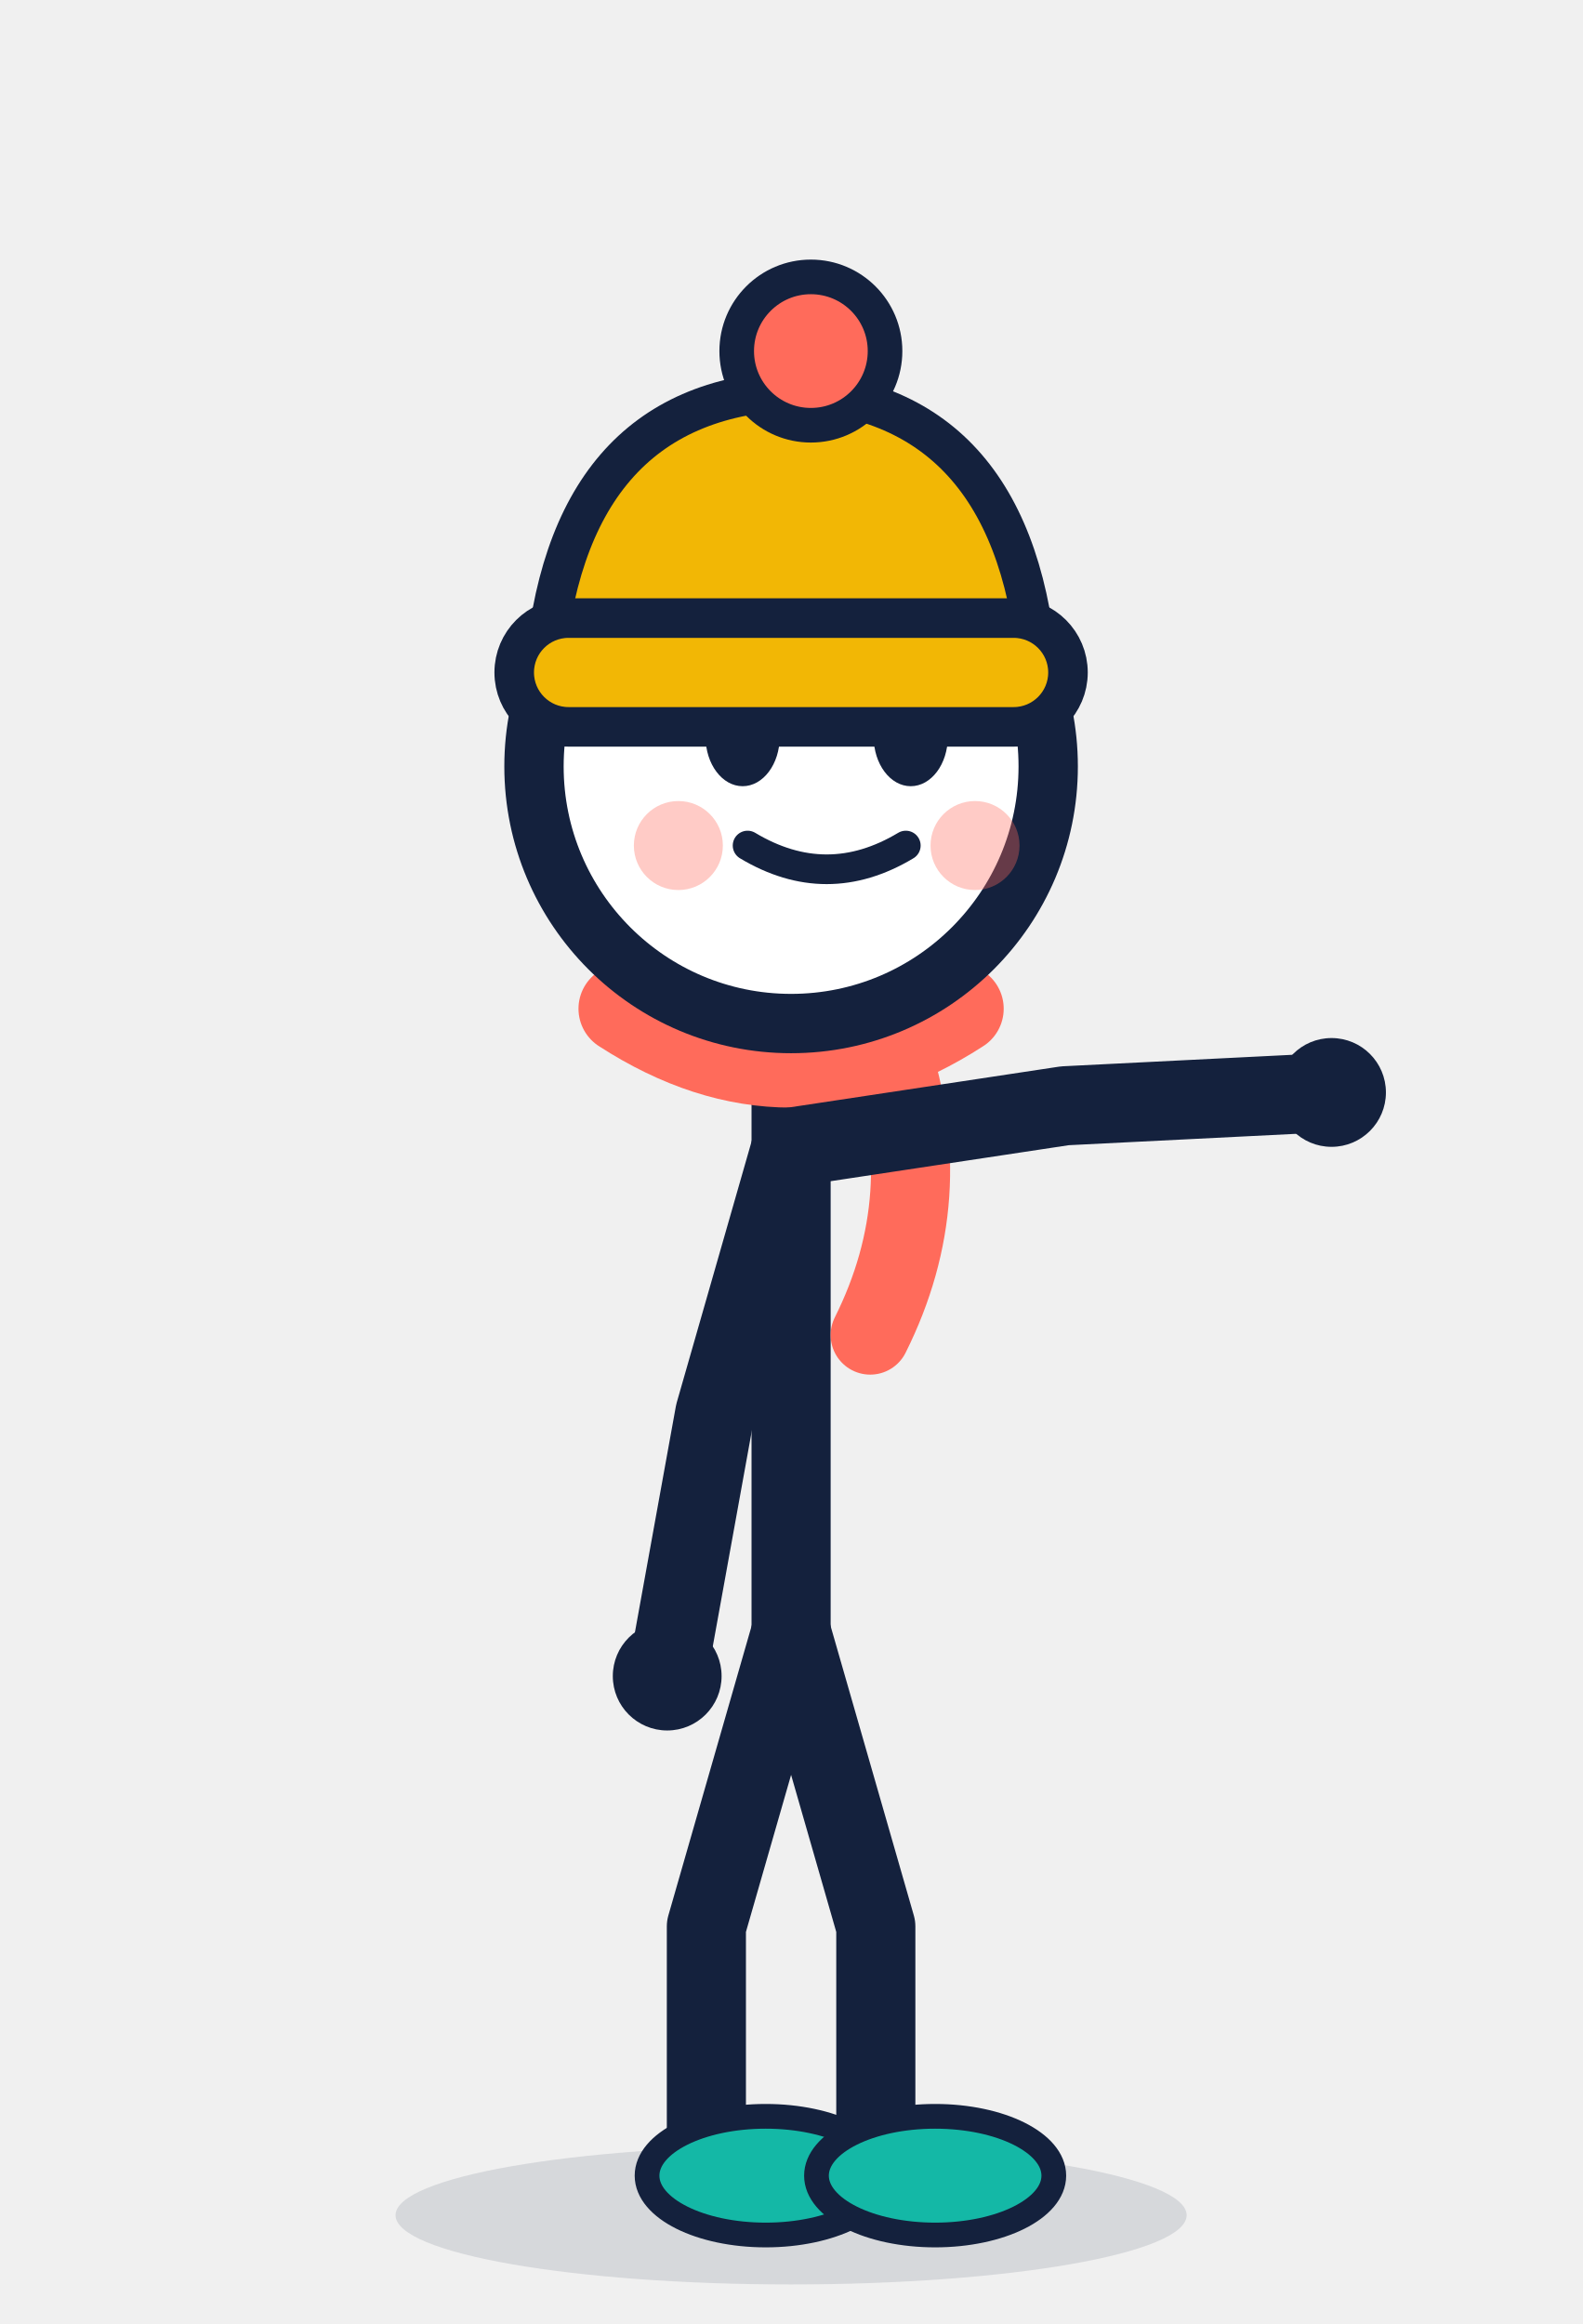
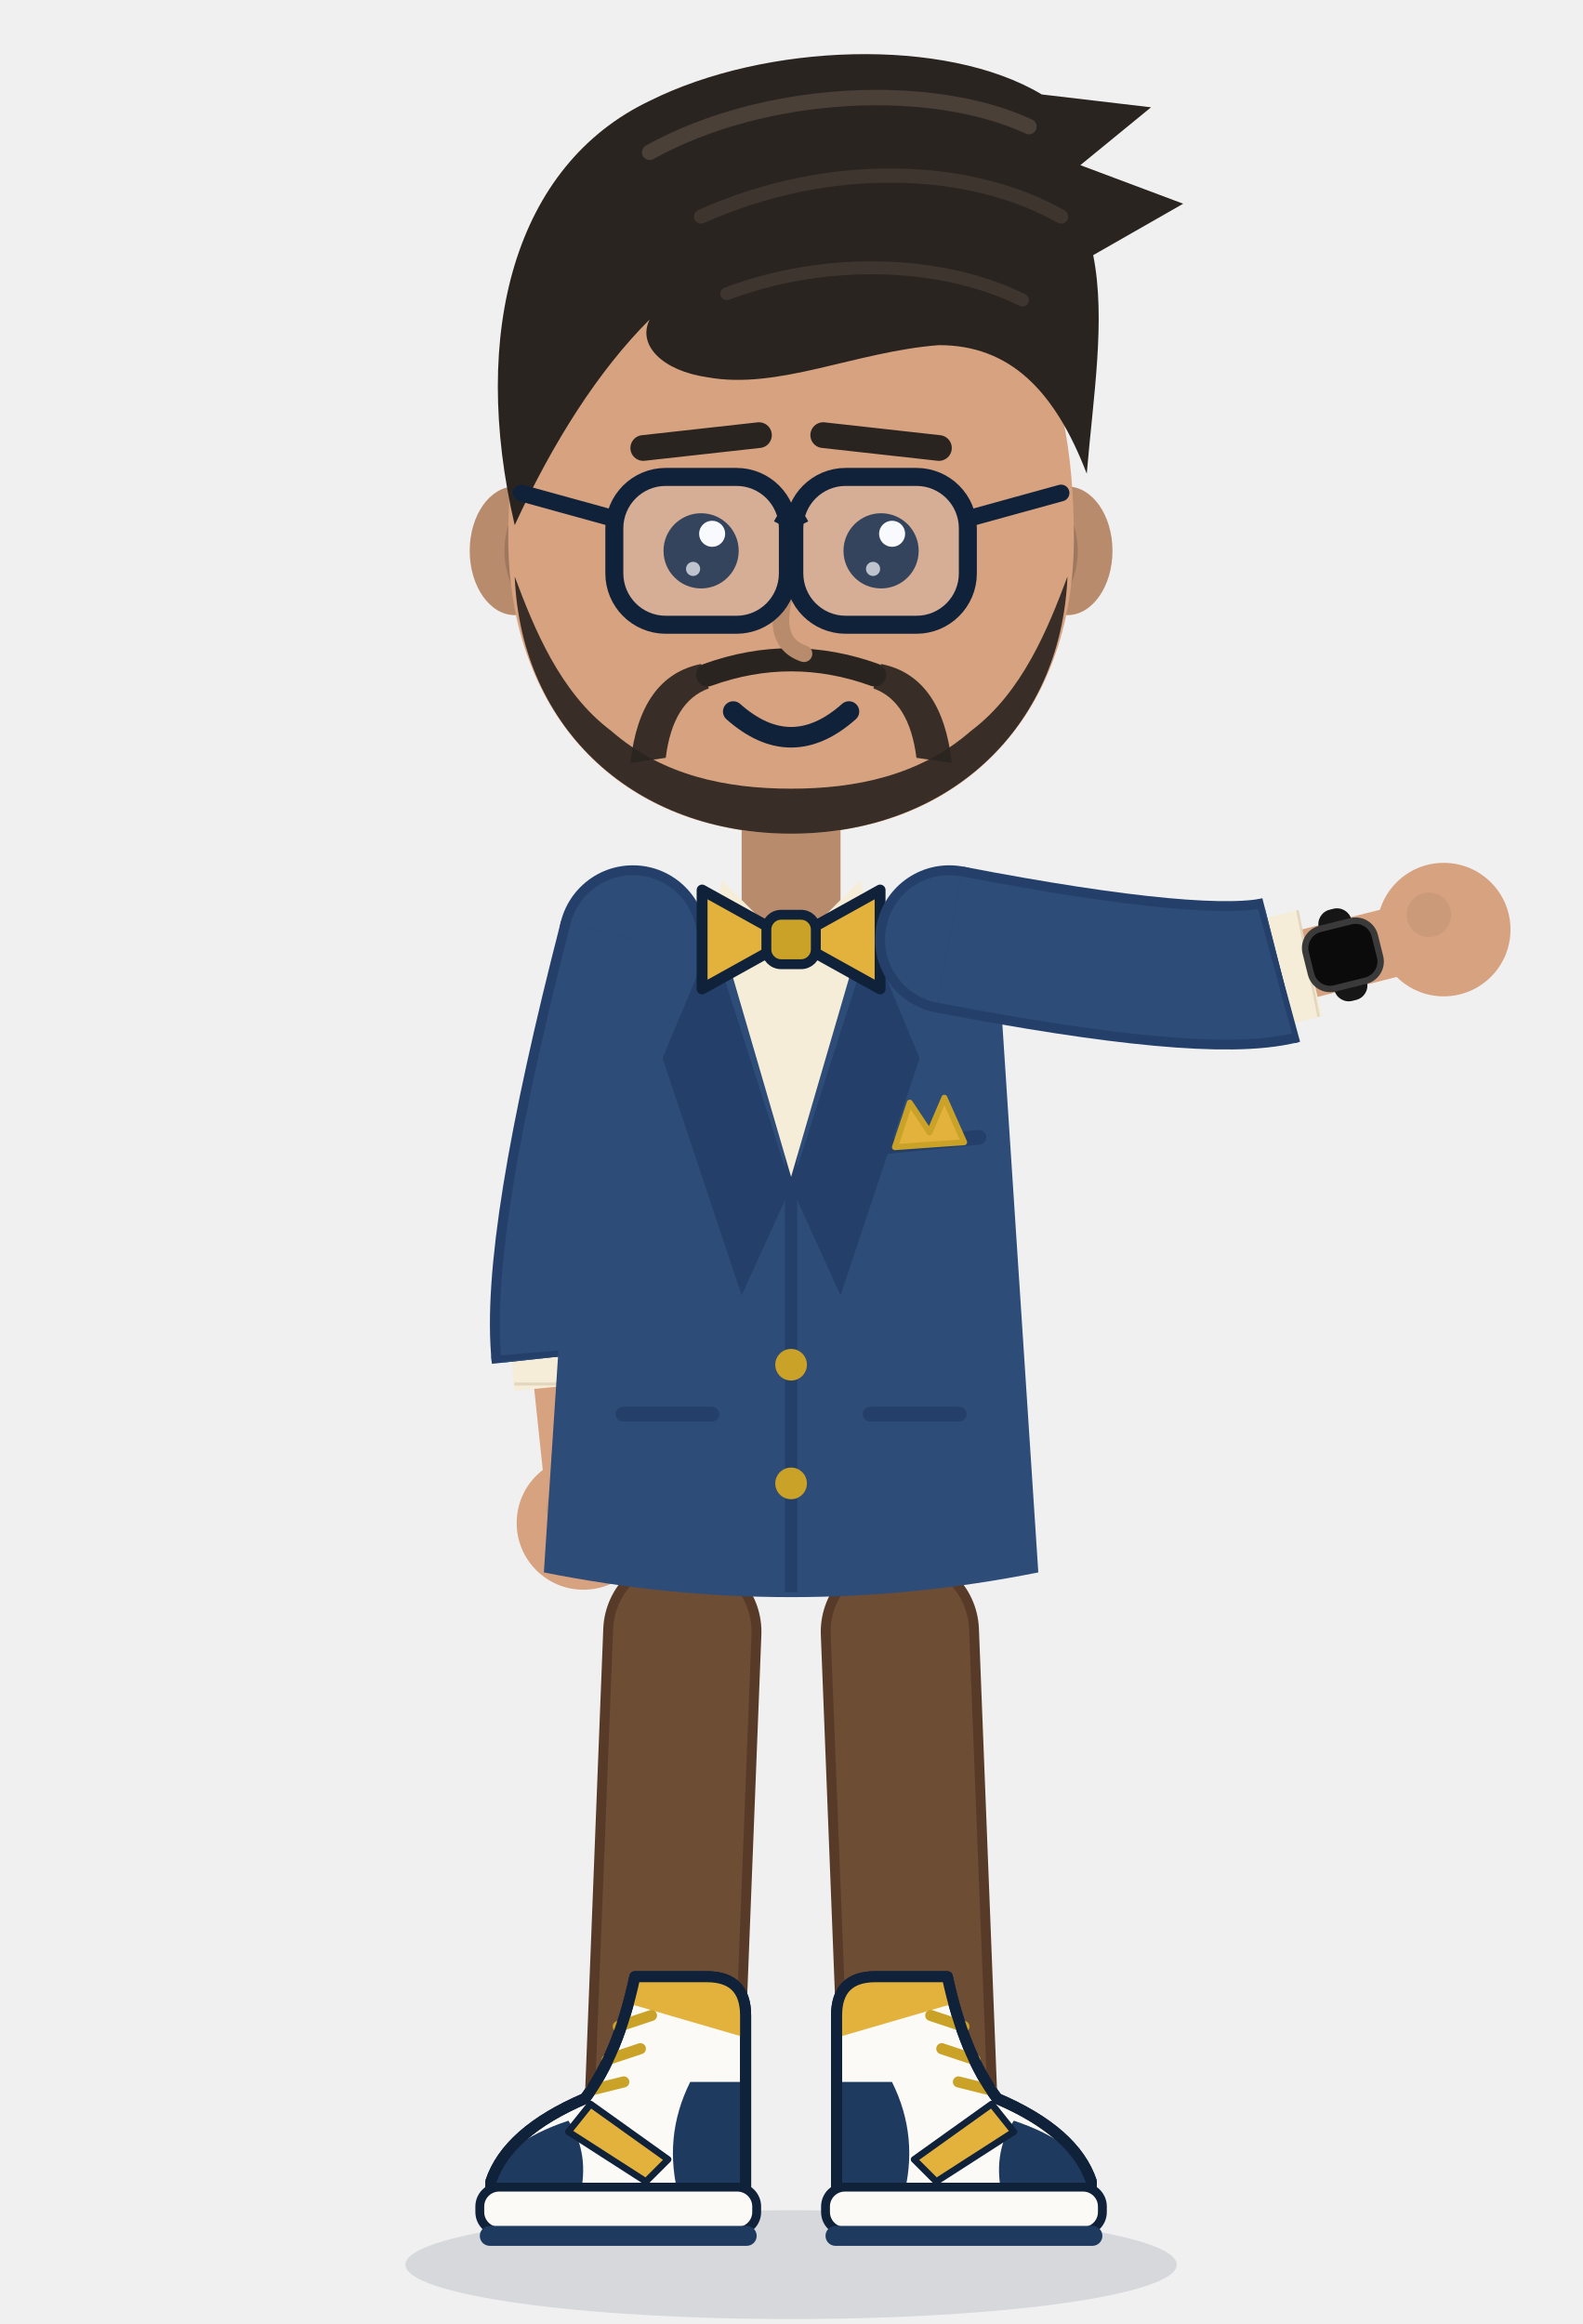
- <svg xmlns="http://www.w3.org/2000/svg" viewBox="40 0 320 470" width="320" height="470" role="img" aria-label="Sam, the Steady Path character">
-   <g transform="rotate(0 200 440)">
-     <ellipse cx="200" cy="448" rx="80" ry="14" fill="#14213D" opacity="0.12" />
-     <polyline points="200,330 182.866,389.585 182.866,440" fill="none" stroke="#14213D" stroke-width="16" stroke-linecap="round" stroke-linejoin="round" />
-     <ellipse cx="194.866" cy="440" rx="24" ry="12" fill="#14B8A6" stroke="#14213D" stroke-width="5" />
-     <polyline points="200,330 217.134,389.585 217.134,440" fill="none" stroke="#14213D" stroke-width="16" stroke-linecap="round" stroke-linejoin="round" />
-     <ellipse cx="229.134" cy="440" rx="24" ry="12" fill="#14B8A6" stroke="#14213D" stroke-width="5" />
-     <line x1="200" y1="210" x2="200" y2="330" stroke="#14213D" stroke-width="16" stroke-linecap="round" />
-     <polyline points="200,232 184.567,285.831 174.942,338.967" fill="none" stroke="#14213D" stroke-width="16" stroke-linecap="round" stroke-linejoin="round" />
-     <circle cx="174.942" cy="338.967" r="11" fill="#14213D" />
-     <path d="M 166 204 Q 200 226 234 204" fill="none" stroke="#FF6B5B" stroke-width="18" stroke-linecap="round" />
-     <path d="M 220 212 q 10 30 -4 58" fill="none" stroke="#FF6B5B" stroke-width="16" stroke-linecap="round" />
-     <circle cx="200" cy="155" r="52" fill="#FFFFFF" stroke="#14213D" stroke-width="12" />
-     <circle cx="177.2" cy="171" r="9" fill="#FF6B5B" opacity=".35" />
-     <circle cx="237.2" cy="171" r="9" fill="#FF6B5B" opacity=".35" />
-     <ellipse cx="190.2" cy="149" rx="7.5" ry="10" fill="#14213D" />
-     <circle cx="192.7" cy="145" r="2.6" fill="#fff" />
-     <ellipse cx="224.2" cy="149" rx="7.5" ry="10" fill="#14213D" />
-     <circle cx="226.7" cy="145" r="2.6" fill="#fff" />
-     <line x1="180.2" y1="127" x2="198.2" y2="124" stroke="#14213D" stroke-width="6" stroke-linecap="round" />
-     <line x1="216.2" y1="124" x2="234.2" y2="127" stroke="#14213D" stroke-width="6" stroke-linecap="round" />
-     <path d="M 191.2 171 Q 207.2 180.6 223.2 171" fill="none" stroke="#14213D" stroke-width="6" stroke-linecap="round" />
-     <path d="M 150 137 Q 154 81 200 79 Q 246 81 250 137 Z" fill="#F2B705" stroke="#14213D" stroke-width="8" stroke-linejoin="round" />
-     <rect x="144" y="125" width="112" height="22" rx="11" fill="#F2B705" stroke="#14213D" stroke-width="8" />
-     <circle cx="204" cy="71" r="15" fill="#FF6B5B" stroke="#14213D" stroke-width="7" />
-     <polyline points="200,232 255.371,223.631 309.304,220.933" fill="none" stroke="#14213D" stroke-width="16" stroke-linecap="round" stroke-linejoin="round" />
-     <circle cx="309.304" cy="220.933" r="11" fill="#14213D" />
+ <svg xmlns="http://www.w3.org/2000/svg" viewBox="0 0 320 470" width="320" height="470" role="img" aria-label="Sam, the Steady Path character">
+   <ellipse cx="160" cy="458" rx="78" ry="11" fill="#10213A" opacity=".12" />
+   <path d="M138 330 L134 432" stroke="#573B28" stroke-width="32" stroke-linecap="round" />
+   <path d="M138 330 L134 432" stroke="#6E4D35" stroke-width="28" stroke-linecap="round" />
+   <path d="M182 330 L186 432" stroke="#573B28" stroke-width="32" stroke-linecap="round" />
+   <path d="M182 330 L186 432" stroke="#6E4D35" stroke-width="28" stroke-linecap="round" />
+   <g transform="translate(134 430) scale(-1.12 1.12)">
+     <path d="M-15 -20 Q-15 -27 -8 -27 L5 -27 Q8 -13 14 -5 Q28 1 31 10 L31 13 L-15 13 Z" fill="#FBFAF6" stroke="#10213A" stroke-width="2" stroke-linejoin="round" />
+     <path d="M17 -1 Q29 3 31 10 L31 13 L15 13 Q13 5 17 -1 Z" fill="#1F3A5F" />
+     <path d="M-15 -8 L-5 -8 Q0 2 -3 13 L-15 13 Z" fill="#1F3A5F" />
+     <path d="M-1 6 L13 -4 L17 1 L3 10 Z" fill="#E3B23C" stroke="#10213A" stroke-width="1.2" stroke-linejoin="round" />
+     <path d="M-15 -20 Q-15 -27 -8 -27 L5 -27 L5.6 -22 L-15 -16 Z" fill="#E3B23C" />
+     <path d="M2 -20 L8 -18 M4 -14 L10 -12 M7 -8 L13 -6.5" stroke="#C9A227" stroke-width="2" stroke-linecap="round" />
+     <path d="M-15 -20 Q-15 -27 -8 -27 L5 -27 Q8 -13 14 -5 Q28 1 31 10 L31 13 L-15 13 Z" fill="none" stroke="#10213A" stroke-width="2" stroke-linejoin="round" />
+     <rect x="-17" y="11" width="50" height="8" rx="3.5" fill="#FBFAF6" stroke="#10213A" stroke-width="1.6" />
+     <rect x="-17" y="18" width="50" height="3.6" rx="1.8" fill="#1F3A5F" />
+   </g>
+   <g transform="translate(186 430) scale(1.12 1.12)">
+     <path d="M-15 -20 Q-15 -27 -8 -27 L5 -27 Q8 -13 14 -5 Q28 1 31 10 L31 13 L-15 13 Z" fill="#FBFAF6" stroke="#10213A" stroke-width="2" stroke-linejoin="round" />
+     <path d="M17 -1 Q29 3 31 10 L31 13 L15 13 Q13 5 17 -1 Z" fill="#1F3A5F" />
+     <path d="M-15 -8 L-5 -8 Q0 2 -3 13 L-15 13 Z" fill="#1F3A5F" />
+     <path d="M-1 6 L13 -4 L17 1 L3 10 Z" fill="#E3B23C" stroke="#10213A" stroke-width="1.2" stroke-linejoin="round" />
+     <path d="M-15 -20 Q-15 -27 -8 -27 L5 -27 L5.6 -22 L-15 -16 Z" fill="#E3B23C" />
+     <path d="M2 -20 L8 -18 M4 -14 L10 -12 M7 -8 L13 -6.5" stroke="#C9A227" stroke-width="2" stroke-linecap="round" />
+     <path d="M-15 -20 Q-15 -27 -8 -27 L5 -27 Q8 -13 14 -5 Q28 1 31 10 L31 13 L-15 13 Z" fill="none" stroke="#10213A" stroke-width="2" stroke-linejoin="round" />
+     <rect x="-17" y="11" width="50" height="8" rx="3.5" fill="#FBFAF6" stroke="#10213A" stroke-width="1.6" />
+     <rect x="-17" y="18" width="50" height="3.6" rx="1.8" fill="#1F3A5F" />
+   </g>
+   <circle cx="128" cy="190" r="15" fill="#24406A" />
+   <circle cx="128" cy="190" r="13" fill="#2E4C78" />
+   <path d="M116.9 298.1 L114.8 278.2" stroke="#D6A27F" stroke-width="14" stroke-linecap="round" />
+   <path d="M114.3 273.2 L115.0 280.2" stroke="#F6EDD9" stroke-width="22" stroke-linecap="butt" />
+   <path d="M115.0 279.6 L115.0 280.2" stroke="#E2D6BD" stroke-width="22" stroke-linecap="butt" />
+   <path d="M128 190 Q112 252 114.4 274.2" fill="none" stroke="#24406A" stroke-width="30" stroke-linecap="butt" />
+   <path d="M128 190 Q112 252 114.4 274.2" fill="none" stroke="#2E4C78" stroke-width="26" stroke-linecap="butt" />
+   <path d="M114.4 274.2 L114.3 273.0" stroke="#24406A" stroke-width="30" stroke-linecap="butt" />
+   <circle cx="118" cy="308" r="13.5" fill="#D6A27F" />
+   <circle cx="115" cy="305" r="4.5" fill="#b88b6d" opacity=".35" />
+   <path d="M118 196 Q160 176 202 196 L210 318 Q160 328 110 318 Z" fill="#2E4C78" />
+   <path d="M160 190 L160 322" stroke="#24406A" stroke-width="2.5" />
+   <path d="M146 190 L160 238 L174 190 Z" fill="#F6EDD9" />
+   <path d="M144 190 L160 240 L150 262 L134 214 Z" fill="#24406A" />
+   <path d="M176 190 L160 240 L170 262 L186 214 Z" fill="#24406A" />
+   <path d="M178 232 L198 230" stroke="#24406A" stroke-width="3" stroke-linecap="round" />
+   <path d="M181 232 L184 223 L188 229 L191 222 L195 231 Z" fill="#E3B23C" stroke="#C9A227" stroke-width="1.2" stroke-linejoin="round" />
+   <circle cx="160" cy="276" r="3.2" fill="#C9A227" />
+   <circle cx="160" cy="300" r="3.2" fill="#C9A227" />
+   <path d="M126 286 L144 286 M176 286 L194 286" stroke="#24406A" stroke-width="3" stroke-linecap="round" />
+   <rect x="150" y="160" width="20" height="30" rx="8" fill="#b88b6d" />
+   <path d="M146 178 L160 192 L174 178 L176 188 L160 200 L144 188 Z" fill="#F6EDD9" />
+   <path d="M160 190 L142 180 L142 200 Z" fill="#E3B23C" stroke="#10213A" stroke-width="2.2" stroke-linejoin="round" />
+   <path d="M160 190 L178 180 L178 200 Z" fill="#E3B23C" stroke="#10213A" stroke-width="2.2" stroke-linejoin="round" />
+   <rect x="155" y="185" width="10" height="10" rx="3" fill="#C9A227" stroke="#10213A" stroke-width="2" />
+   <g transform="translate(160 166) scale(1.3) translate(-160 -166)">
+     <ellipse cx="117" cy="124" rx="7" ry="10" fill="#b88b6d" />
+     <ellipse cx="203" cy="124" rx="7" ry="10" fill="#b88b6d" />
+     <path d="M118 118 q-3 6 0 12" stroke="#9e785e" stroke-width="2.2" fill="none" stroke-linecap="round" />
+     <path d="M202 118 q3 6 0 12" stroke="#9e785e" stroke-width="2.2" fill="none" stroke-linecap="round" />
+     <path d="M160 70 C 196 70 204 96 204 122 C 204 150 186 168 160 168 C 134 168 116 150 116 122 C 116 96 124 70 160 70 Z" fill="#D6A27F" />
+     <path d="M117 120 C 110 90 117 64 138 54 C 156 45 184 44 199 53 L 216 55 L 205 64 L 221 70 L 207 78 C 209 88 207 100 206 112 C 201 99 194 92 183 92 C 170 93 158 99 147 97 C 140 96 136 92 138 88 C 130 96 123 107 117 120 Z" fill="#2A2420" />
+     <path d="M138 62 C 156 52 182 51 197 58" stroke="#4A4038" stroke-width="2.4" fill="none" stroke-linecap="round" />
+     <path d="M146 72 C 166 63 188 64 202 72" stroke="#3E352E" stroke-width="2.2" fill="none" stroke-linecap="round" />
+     <path d="M150 84 C 166 78 184 79 196 85" stroke="#3E352E" stroke-width="2" fill="none" stroke-linecap="round" />
+     <ellipse cx="146" cy="124" rx="5.85" ry="5.85" fill="#10213A" />
+     <ellipse cx="174" cy="124" rx="5.85" ry="5.85" fill="#10213A" />
+     <circle cx="147.716" cy="121.348" r="2.028" fill="#fff" />
+     <circle cx="175.716" cy="121.348" r="2.028" fill="#fff" />
+     <circle cx="144.752" cy="126.808" r="1.1" fill="#fff" opacity=".7" />
+     <circle cx="172.752" cy="126.808" r="1.1" fill="#fff" opacity=".7" />
+     <path transform="translate(0 -3)" d="M137 111 l18 -2 M165 109 l18 2" stroke="#2A2420" stroke-width="4" fill="none" stroke-linecap="round" />
+     <path fill="#2A2420" opacity=".92" d="M117 128 C 118 152 136 168 160 168 C 184 168 202 152 203 128 C 200 136 196 146 188 152 C 180 159 170 161 160 161 C 150 161 140 159 132 152 C 124 146 120 136 117 128 Z" />
+     <path d="M147 143.3 Q160 138.6 173 143.3" stroke="#2A2420" stroke-width="3.6" fill="none" stroke-linecap="round" />
+     <path d="M146 141.6 Q136.5 143.5 135 157 L140.5 156.2 Q141.6 147.4 147.2 145.4 Z" fill="#2A2420" opacity=".92" />
+     <path d="M174 141.6 Q183.5 143.5 185 157 L179.5 156.2 Q178.4 147.4 172.8 145.4 Z" fill="#2A2420" opacity=".92" />
+     <path d="M160 128 q-4 10 2 12" stroke="#b88b6d" stroke-width="2.6" fill="none" stroke-linecap="round" />
+     <path d="M151 149 q9 8 18 0" stroke="#10213A" stroke-width="3.2" fill="none" stroke-linecap="round" />
+     <rect x="132.5" y="112.5" width="27" height="23" rx="8" fill="#DCE8FB" fill-opacity=".18" stroke="#10213A" stroke-width="2.8" />
+     <rect x="160.5" y="112.5" width="27" height="23" rx="8" fill="#DCE8FB" fill-opacity=".18" stroke="#10213A" stroke-width="2.8" />
+     <path d="M158.5 120 q1.5 -3 3 0" stroke="#10213A" stroke-width="2.6" fill="none" />
+     <path d="M132.5 119 L118 115 M187.5 119 L202 115" stroke="#10213A" stroke-width="2.6" stroke-linecap="round" />
+   </g>
+   <circle cx="192" cy="190" r="15" fill="#24406A" />
+   <circle cx="192" cy="190" r="13" fill="#2E4C78" />
+   <path d="M282.3 190.4 L262.9 195.3" stroke="#D6A27F" stroke-width="14" stroke-linecap="round" />
+   <path d="M258.0 196.5 L264.8 194.8" stroke="#F6EDD9" stroke-width="22" stroke-linecap="butt" />
+   <path d="M264.3 194.9 L264.8 194.8" stroke="#E2D6BD" stroke-width="22" stroke-linecap="butt" />
+   <path d="M192 190 Q244 200 259.0 196.2" fill="none" stroke="#24406A" stroke-width="30" stroke-linecap="butt" />
+   <path d="M192 190 Q244 200 259.0 196.2" fill="none" stroke="#2E4C78" stroke-width="26" stroke-linecap="butt" />
+   <path d="M259.0 196.2 L257.9 196.5" stroke="#24406A" stroke-width="30" stroke-linecap="butt" />
+   <circle cx="292" cy="188" r="13.5" fill="#D6A27F" />
+   <circle cx="289" cy="185" r="4.5" fill="#b88b6d" opacity=".35" />
+   <g transform="translate(271.6 193.1) rotate(76.0)">
+     <rect x="-9.5" y="-3.4" width="19" height="6.8" rx="3" fill="#161616" />
+     <rect x="-6.2" y="-7.2" width="12.4" height="14.4" rx="4" fill="#0B0B0B" stroke="#3A3A3A" stroke-width="1.3" />
  </g>
</svg>
